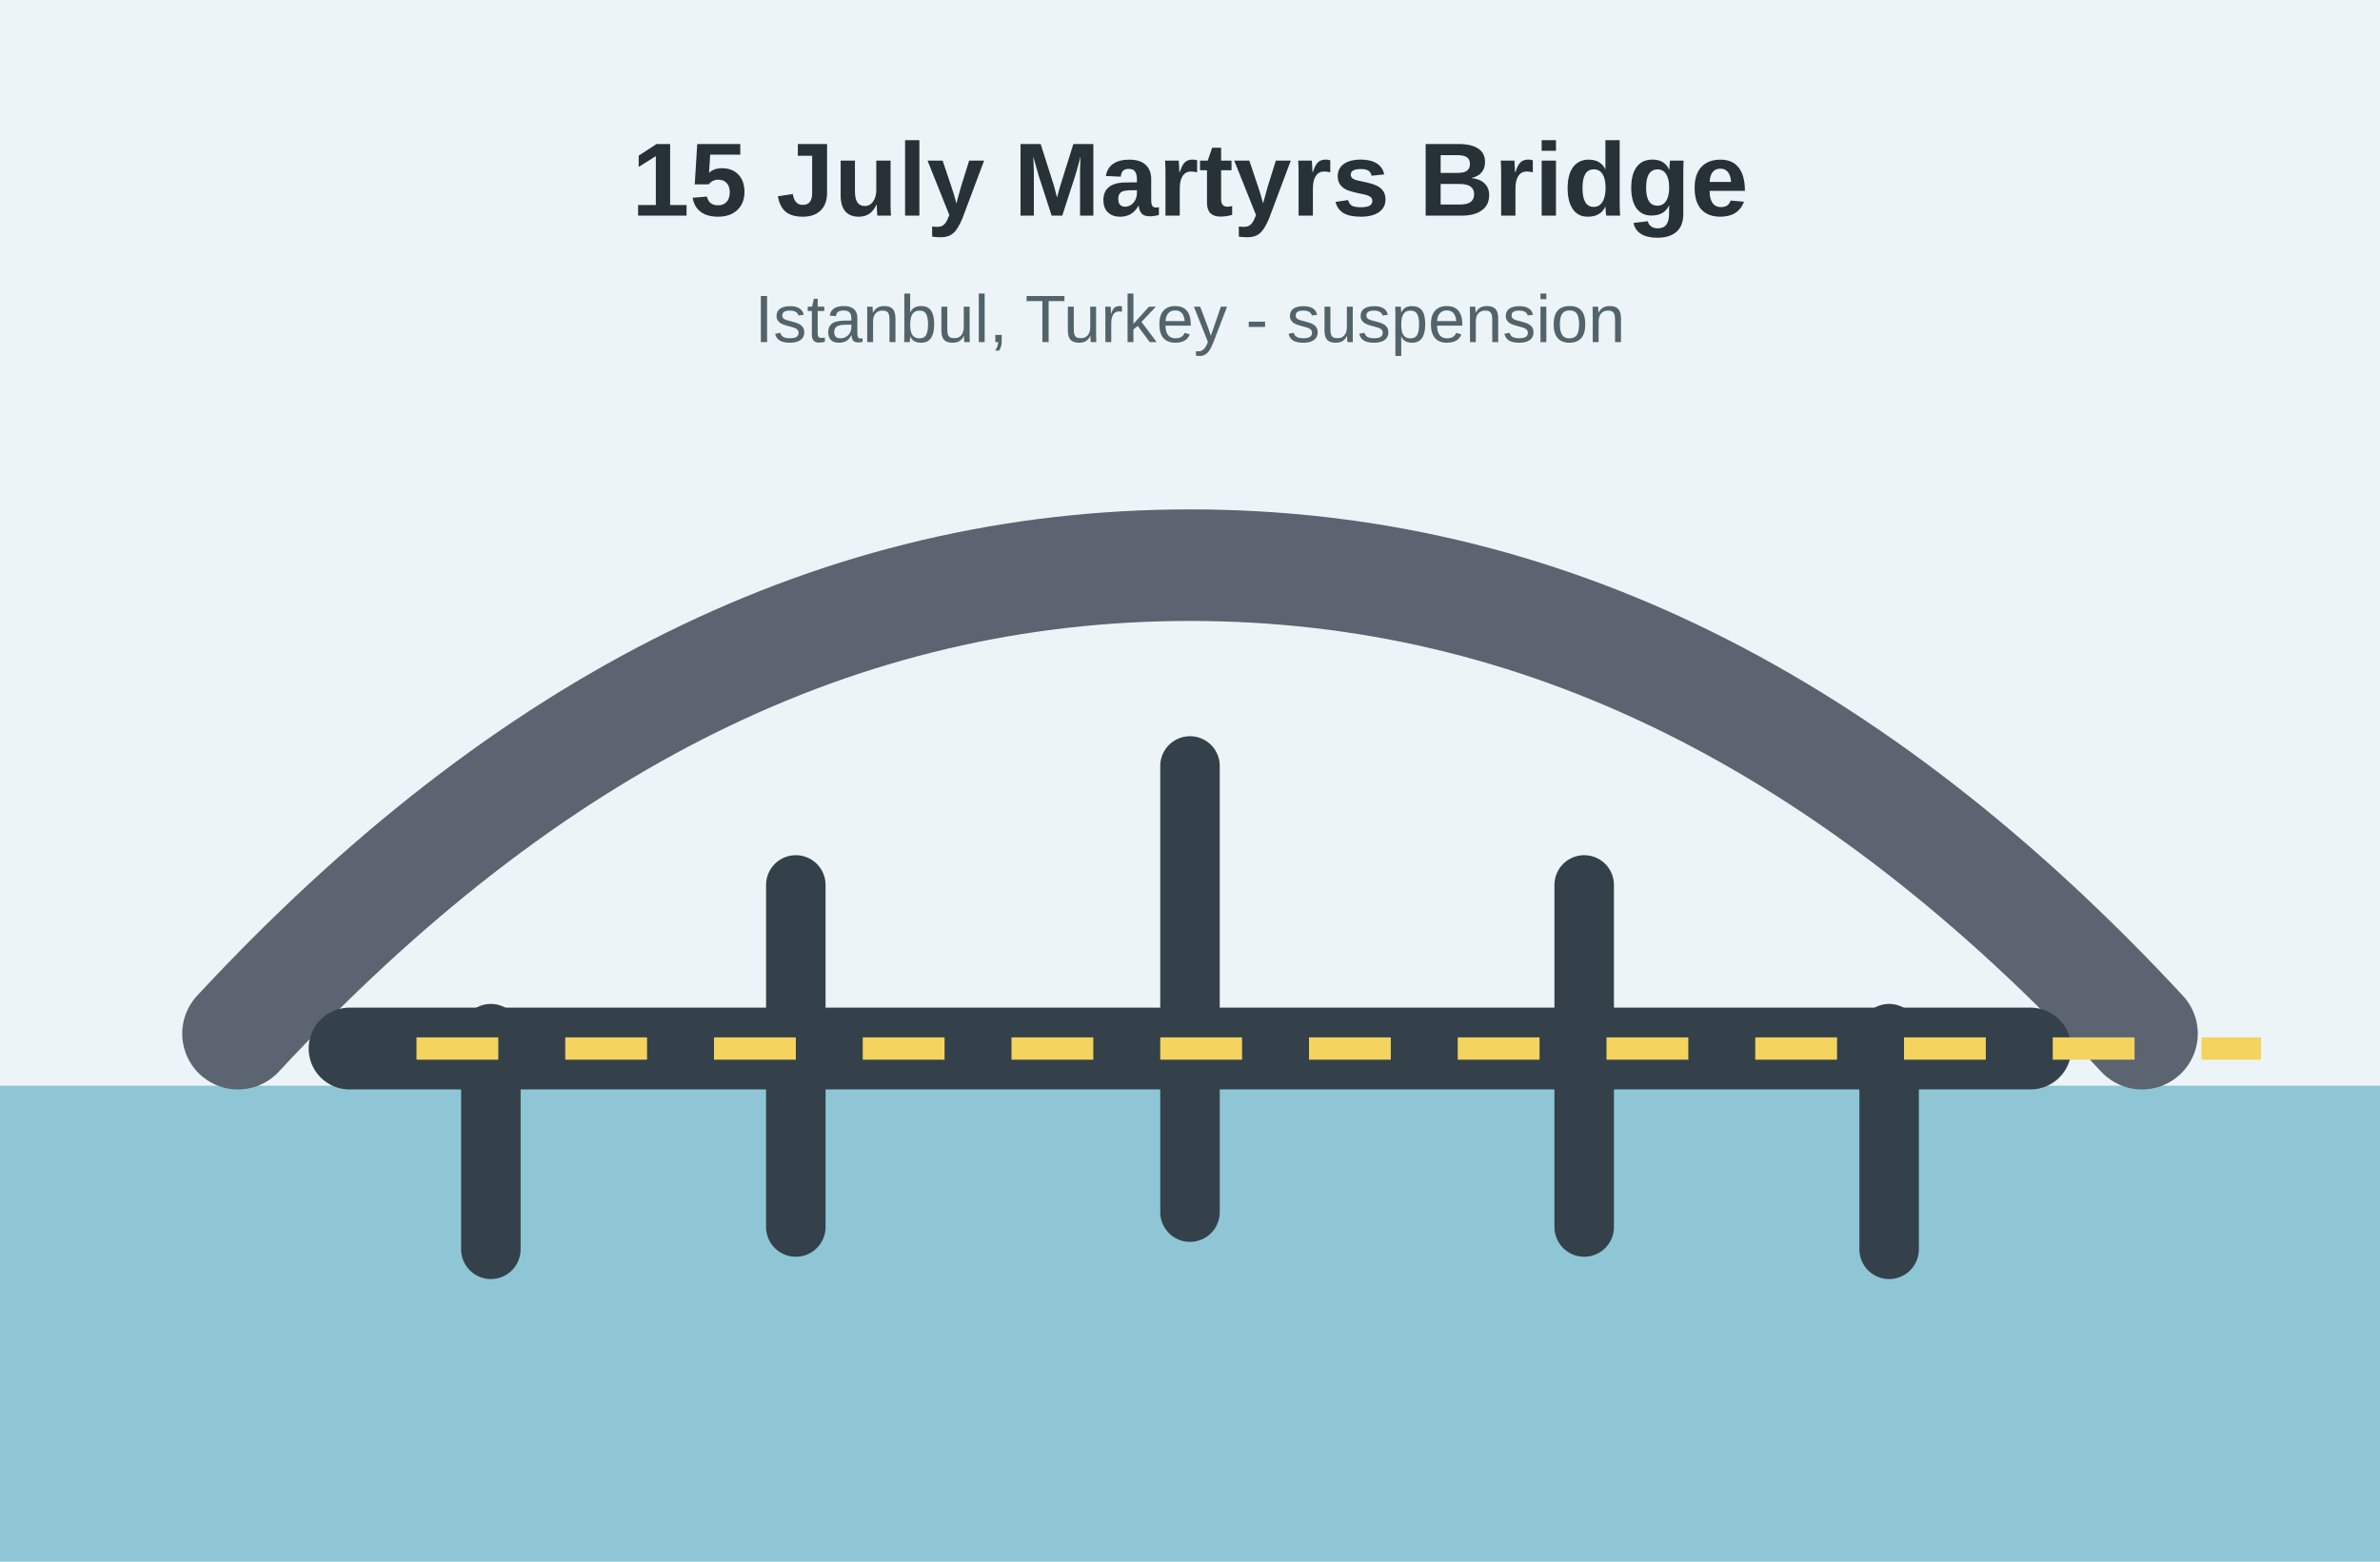
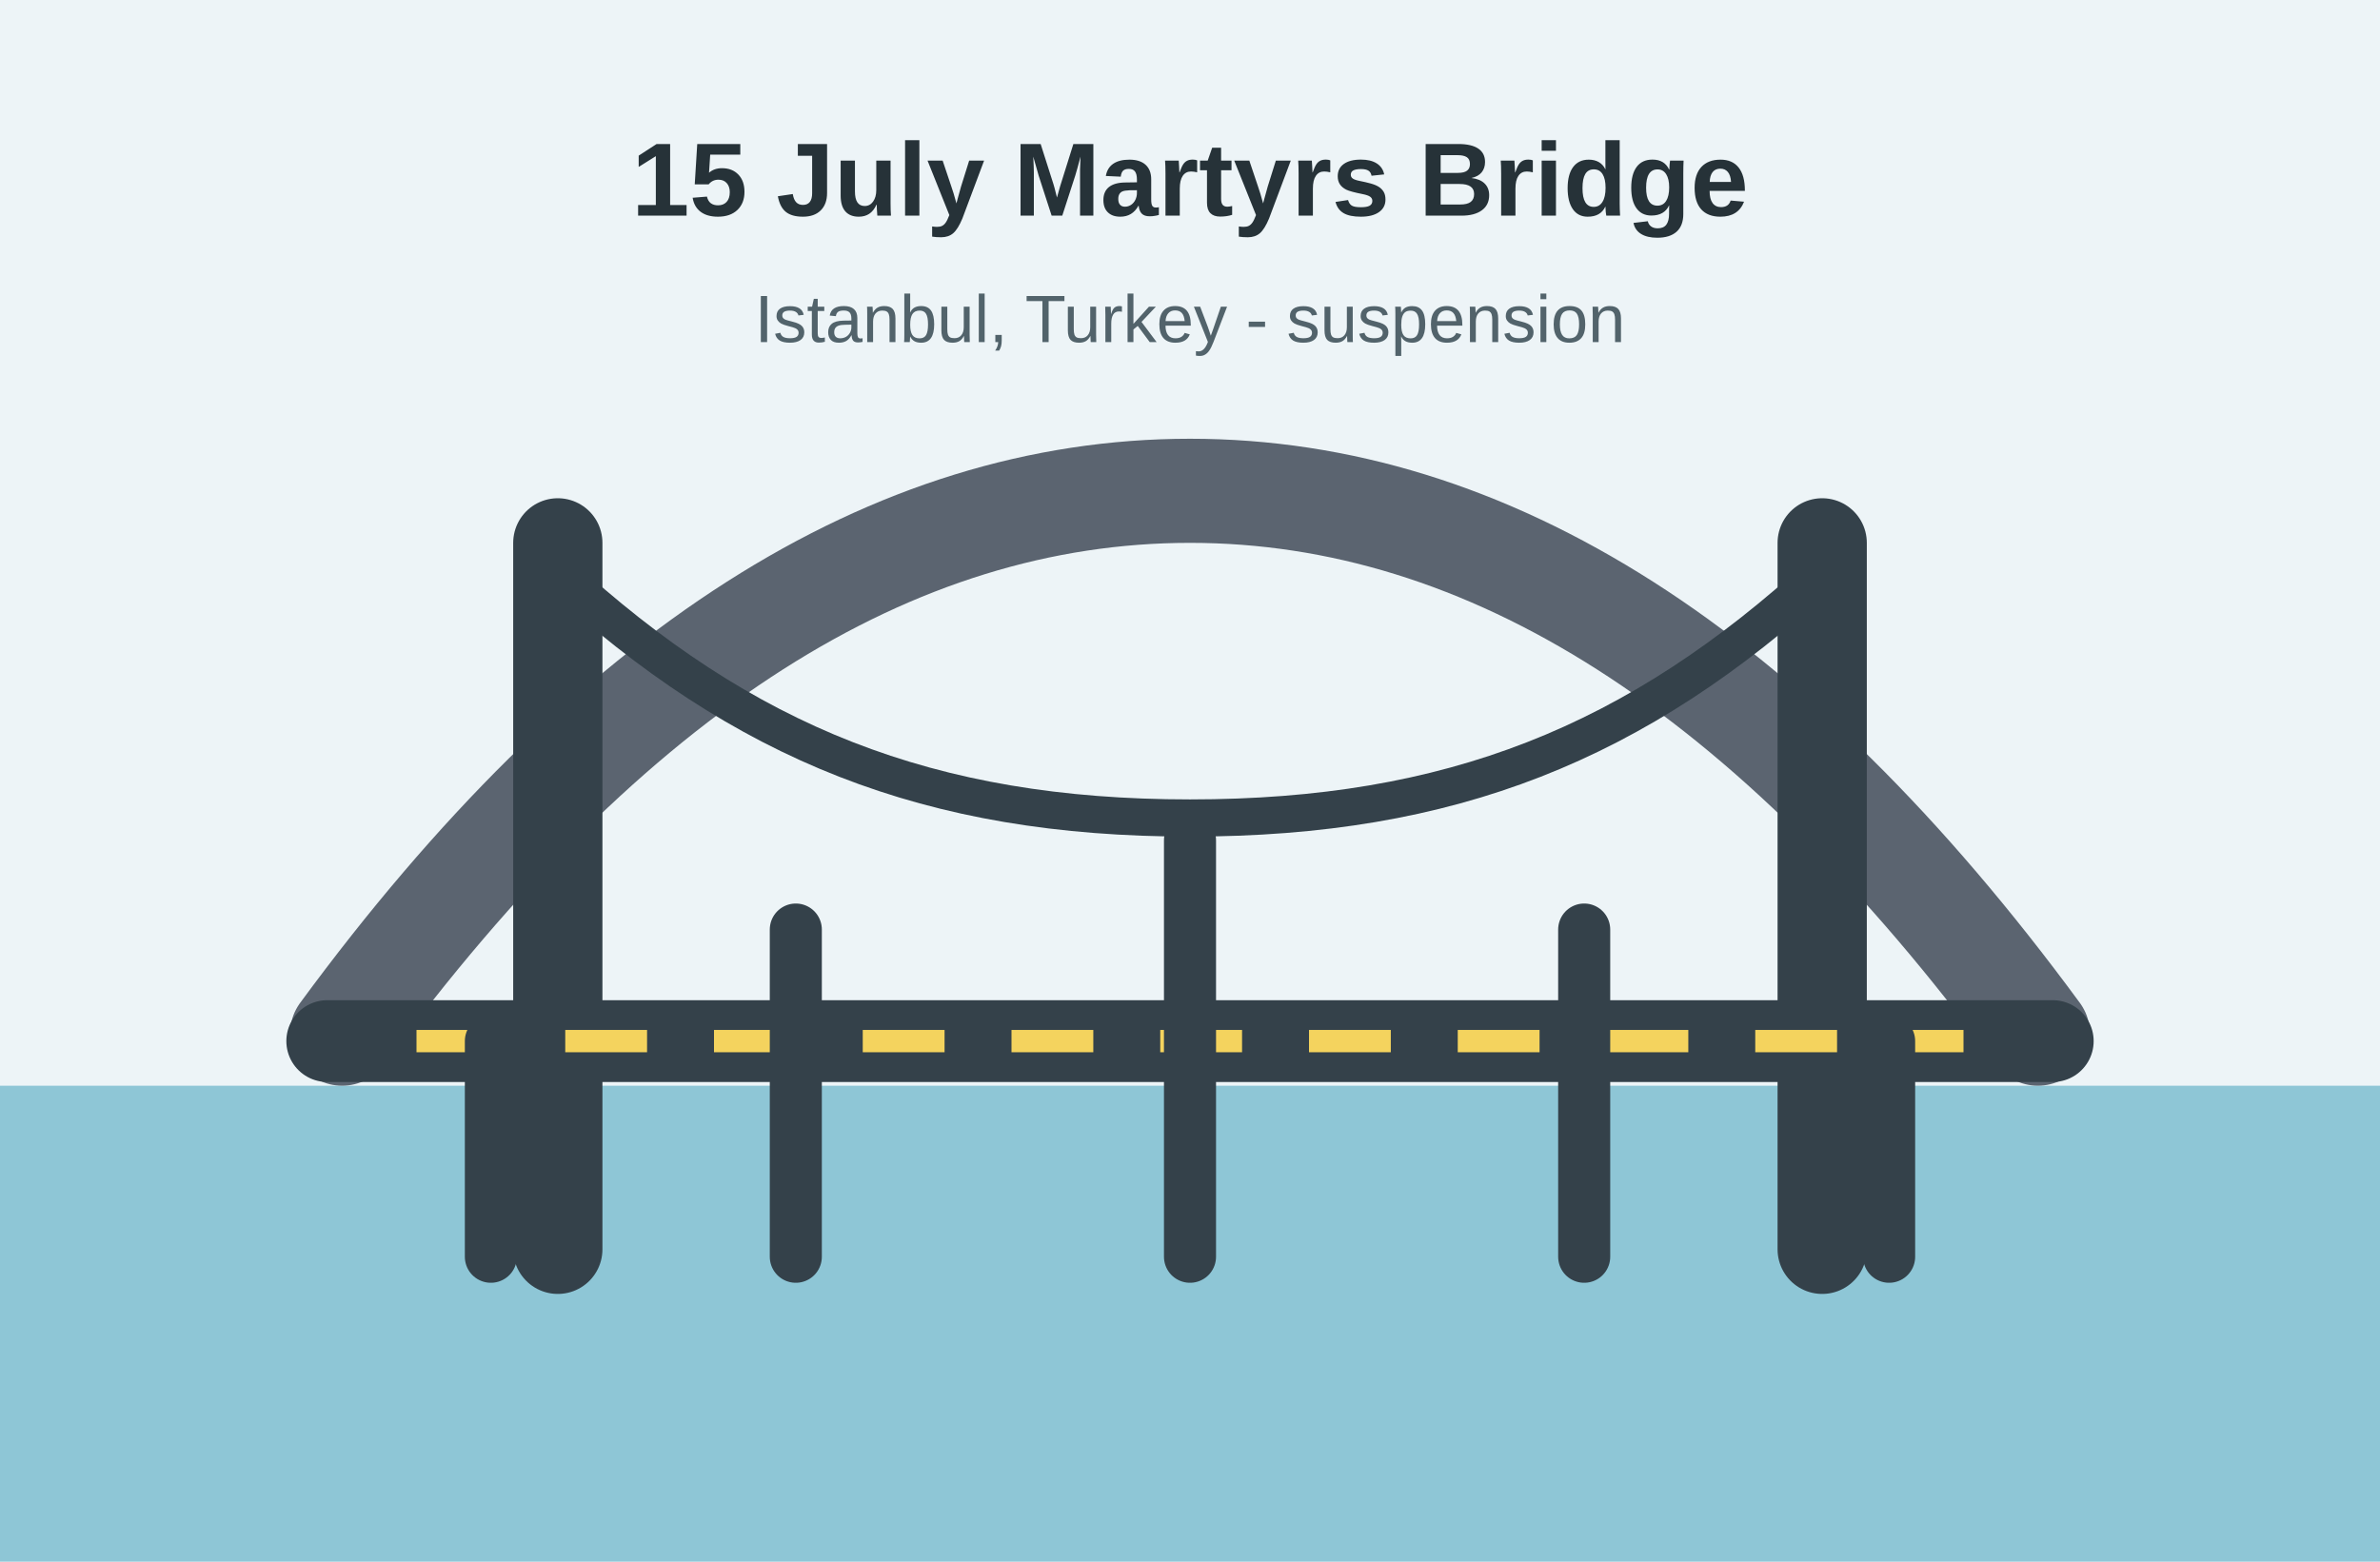
<svg xmlns="http://www.w3.org/2000/svg" viewBox="0 0 640 420" role="img" aria-label="15 July Martyrs Bridge">
  <rect width="640" height="420" fill="#edf4f7" />
-   <rect y="292" width="640" height="128" fill="#8ec6d6" />
-   <path d="M64 278c78-84 162-126 256-126s178 42 256 126" fill="none" stroke="#5b6470" stroke-width="30" stroke-linecap="round" />
-   <path d="M94 282h452" stroke="#34414a" stroke-width="22" stroke-linecap="round" />
-   <path d="M132 278v58M214 238v92M320 206v120M426 238v92M508 278v58" stroke="#34414a" stroke-width="16" stroke-linecap="round" />
-   <path d="M112 282h496" stroke="#f4d35e" stroke-width="6" stroke-dasharray="22 18" />
  <text x="320" y="58" text-anchor="middle" font-family="Arial, sans-serif" font-size="28" font-weight="700" fill="#263238">15 July Martyrs Bridge</text>
  <text x="320" y="92" text-anchor="middle" font-family="Arial, sans-serif" font-size="18" fill="#52636b">Istanbul, Turkey - suspension</text>
+   <rect y="292" width="640" height="128" fill="#8ec6d6" />
+   <path d="M92 278c72-98 148-146 228-146s156 48 228 146" fill="none" stroke="#5b6470" stroke-width="28" stroke-linecap="round" />
+   <path d="M150 146v190M490 146v190" stroke="#34414a" stroke-width="24" stroke-linecap="round" />
+   <path d="M150 154c50 46 100 66 170 66s120-20 170-66" fill="none" stroke="#34414a" stroke-width="10" stroke-linecap="round" />
+   <path d="M88 280h464" stroke="#34414a" stroke-width="22" stroke-linecap="round" />
+   <path d="M112 280h416" stroke="#f4d35e" stroke-width="6" stroke-dasharray="22 18" />
+   <path d="M132 280v58M214 250v88M320 226v112M426 250v88M508 280v58" stroke="#34414a" stroke-width="14" stroke-linecap="round" />
</svg>
